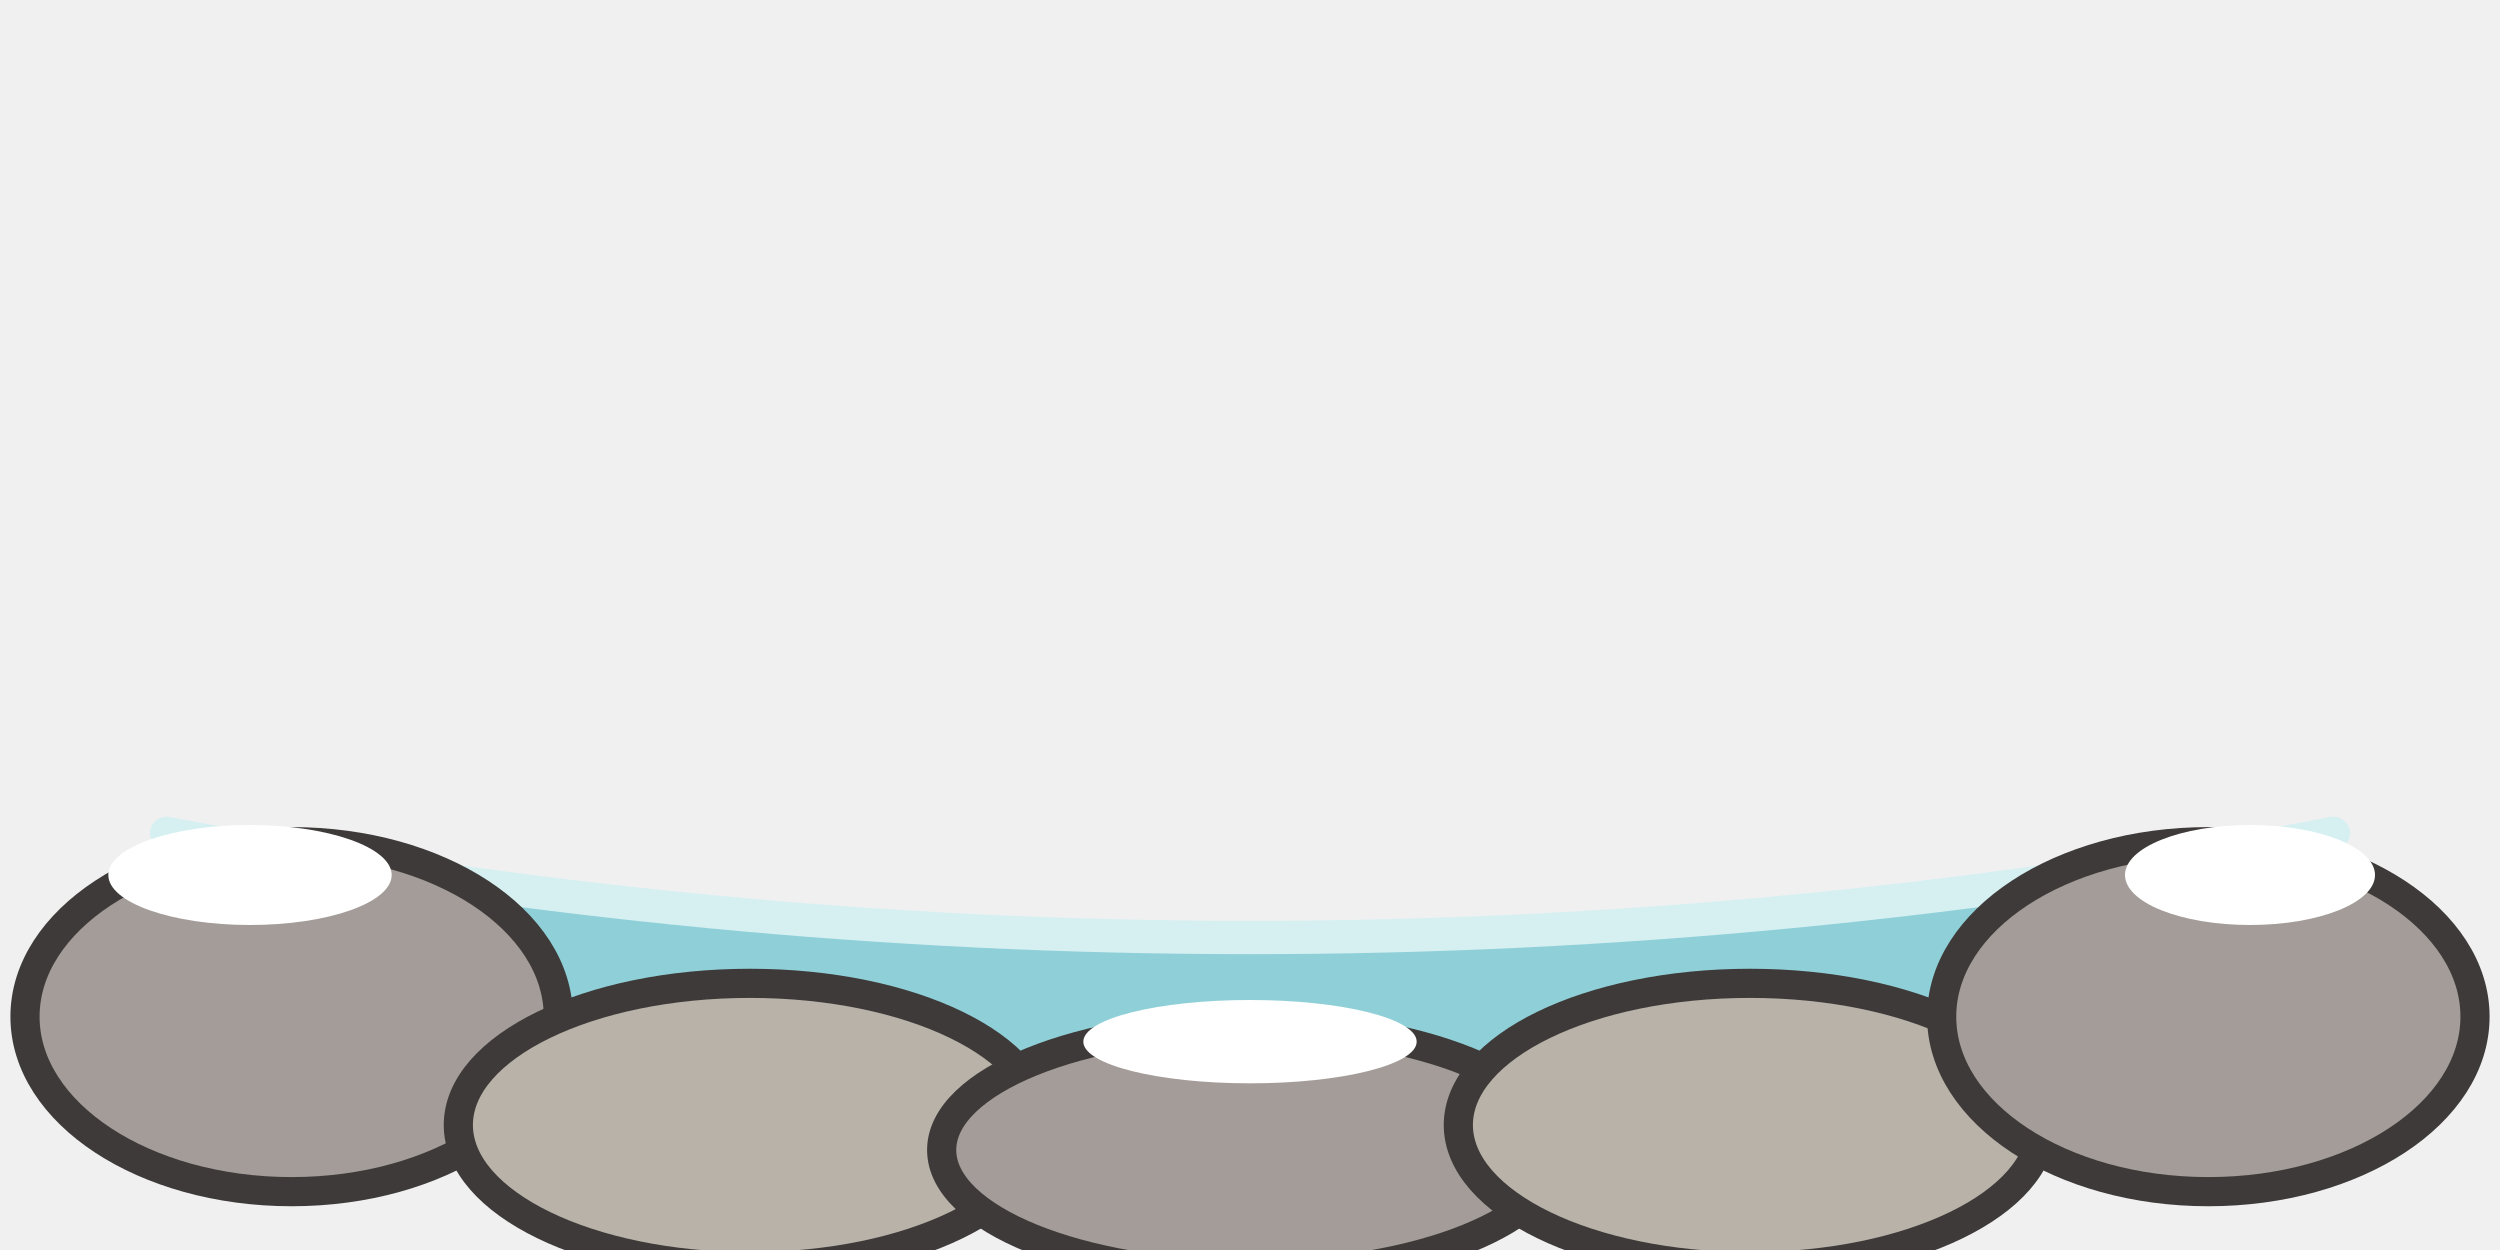
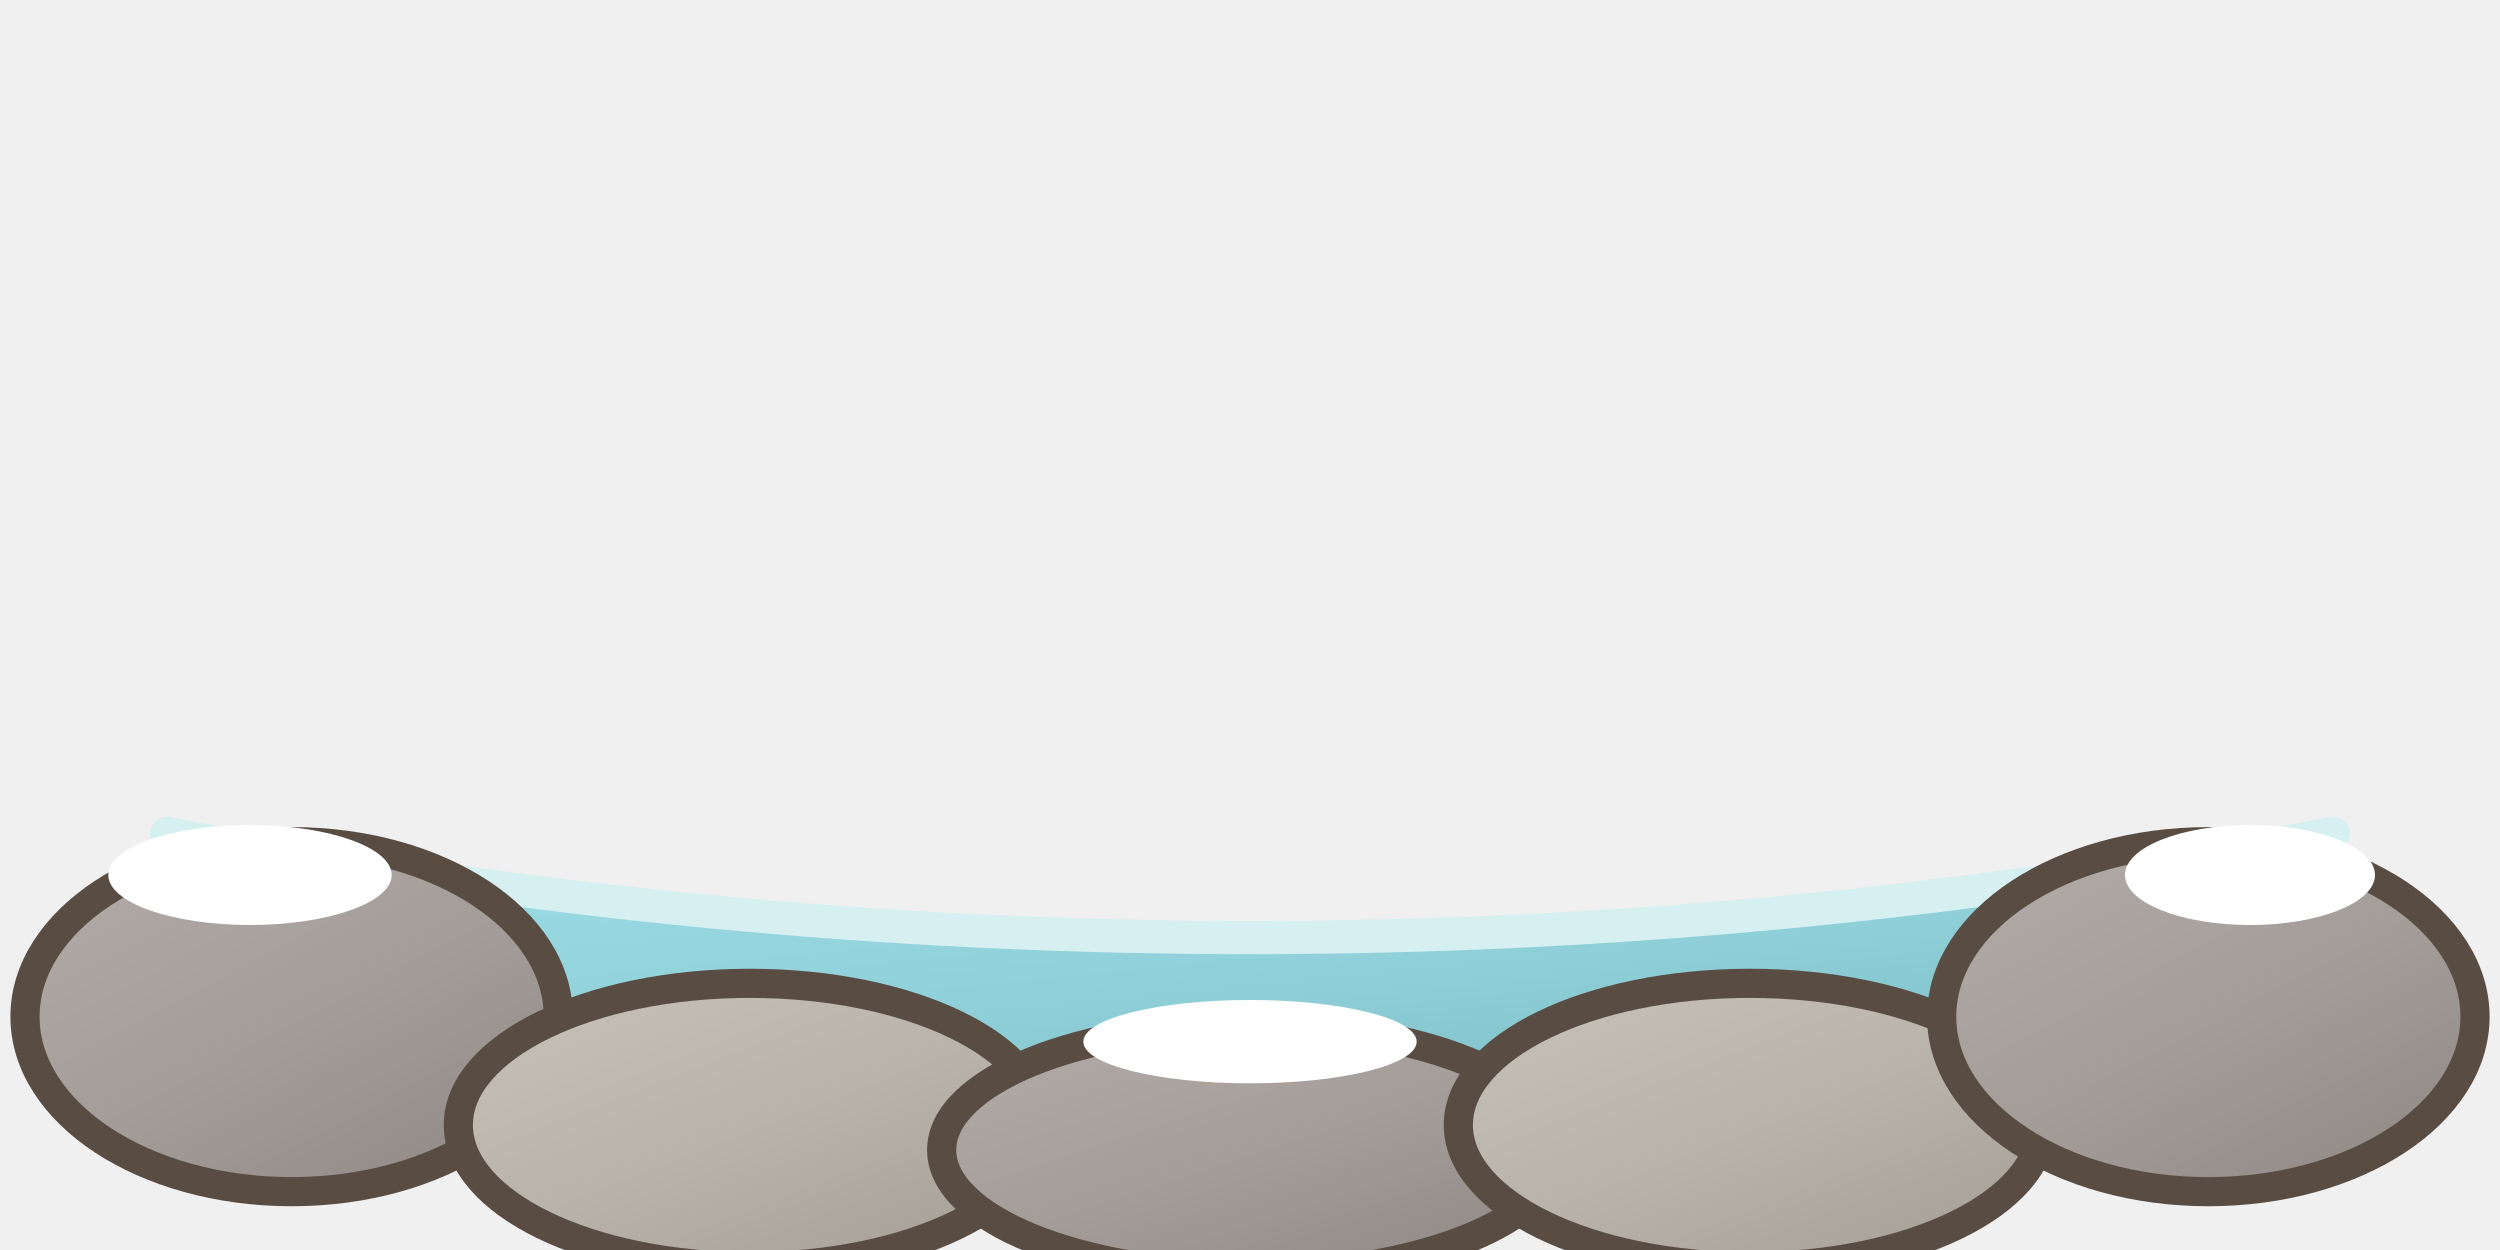
<svg xmlns="http://www.w3.org/2000/svg" viewBox="0 0 600 300" width="600" height="300">
-   <path d="M40 200 Q300 250 560 200 L560 230 Q300 300 40 230Z" fill="#8FD0D8" />
+   <defs>
+     <linearGradient id="pigment0" x1="0" y1="0" x2=".8" y2="1">
+       <stop stop-color="#9fe0e8" />
+       <stop offset=".58" stop-color="#8FD0D8" />
+       <stop offset="1" stop-color="#7dbec6" />
+     </linearGradient>
+     <linearGradient id="pigment1" x1="0" y1="0" x2=".8" y2="1">
+       <stop stop-color="#b3aca8" />
+       <stop offset=".58" stop-color="#A39C98" />
+       <stop offset="1" stop-color="#918a86" />
+     </linearGradient>
+     <linearGradient id="pigment2" x1="0" y1="0" x2=".8" y2="1">
+       <stop stop-color="#c8c2b8" />
+       <stop offset=".58" stop-color="#B8B2A8" />
+       <stop offset="1" stop-color="#a6a096" />
+     </linearGradient>
+   </defs>
+   <path d="M40 200 Q300 250 560 200 L560 230 Q300 300 40 230Z" fill="url(#pigment0)" />
  <path d="M40 200 Q300 250 560 200" fill="none" stroke="#D6F0F2" stroke-width="8" stroke-linecap="round" />
-   <g stroke="#3E3A39" stroke-width="7" stroke-linejoin="round">
-     <ellipse cx="70" cy="244" rx="64" ry="42" fill="#A39C98" />
-     <ellipse cx="180" cy="270" rx="70" ry="34" fill="#B8B2A8" />
-     <ellipse cx="300" cy="276" rx="74" ry="30" fill="#A39C98" />
-     <ellipse cx="420" cy="270" rx="70" ry="34" fill="#B8B2A8" />
-     <ellipse cx="530" cy="244" rx="64" ry="42" fill="#A39C98" />
+   <g stroke="#594C43" stroke-width="7" stroke-linejoin="round">
+     <ellipse cx="70" cy="244" rx="64" ry="42" fill="url(#pigment1)" />
+     <ellipse cx="180" cy="270" rx="70" ry="34" fill="url(#pigment2)" />
+     <ellipse cx="300" cy="276" rx="74" ry="30" fill="url(#pigment1)" />
+     <ellipse cx="420" cy="270" rx="70" ry="34" fill="url(#pigment2)" />
+     <ellipse cx="530" cy="244" rx="64" ry="42" fill="url(#pigment1)" />
  </g>
  <g fill="#FFFFFF">
    <ellipse cx="60" cy="210" rx="34" ry="12" />
    <ellipse cx="300" cy="250" rx="40" ry="10" />
    <ellipse cx="540" cy="210" rx="30" ry="12" />
  </g>
</svg>
